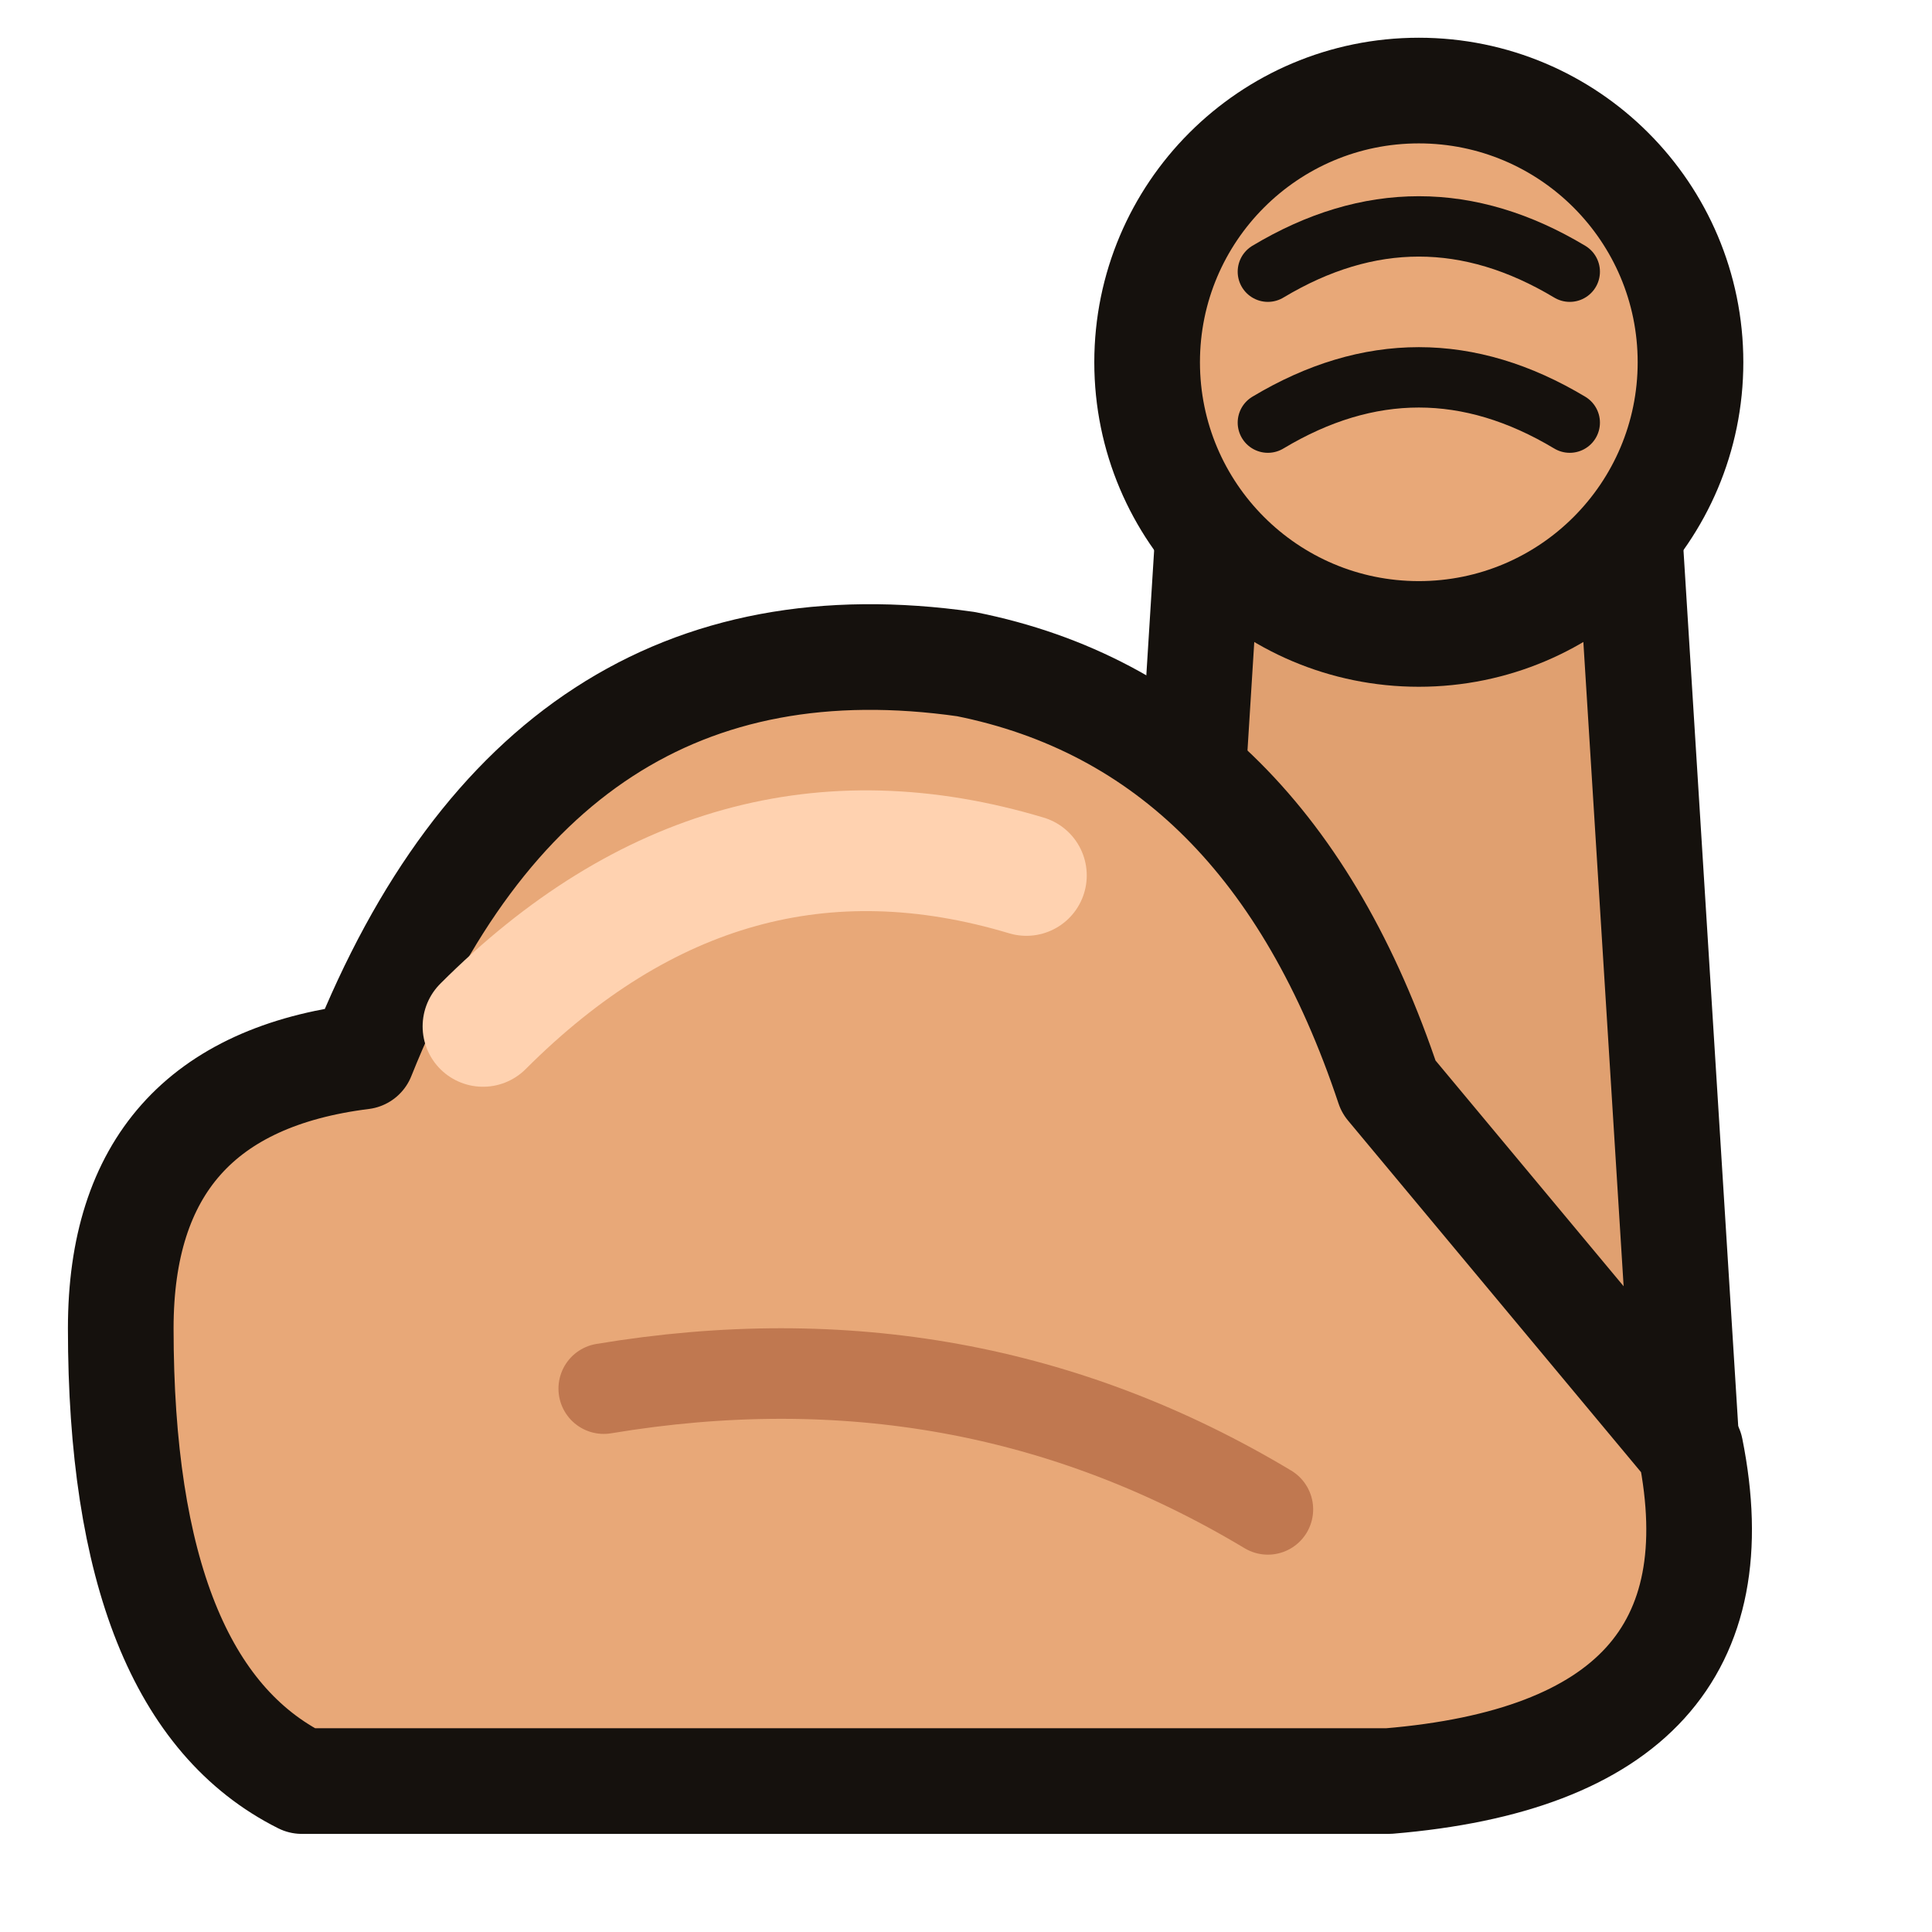
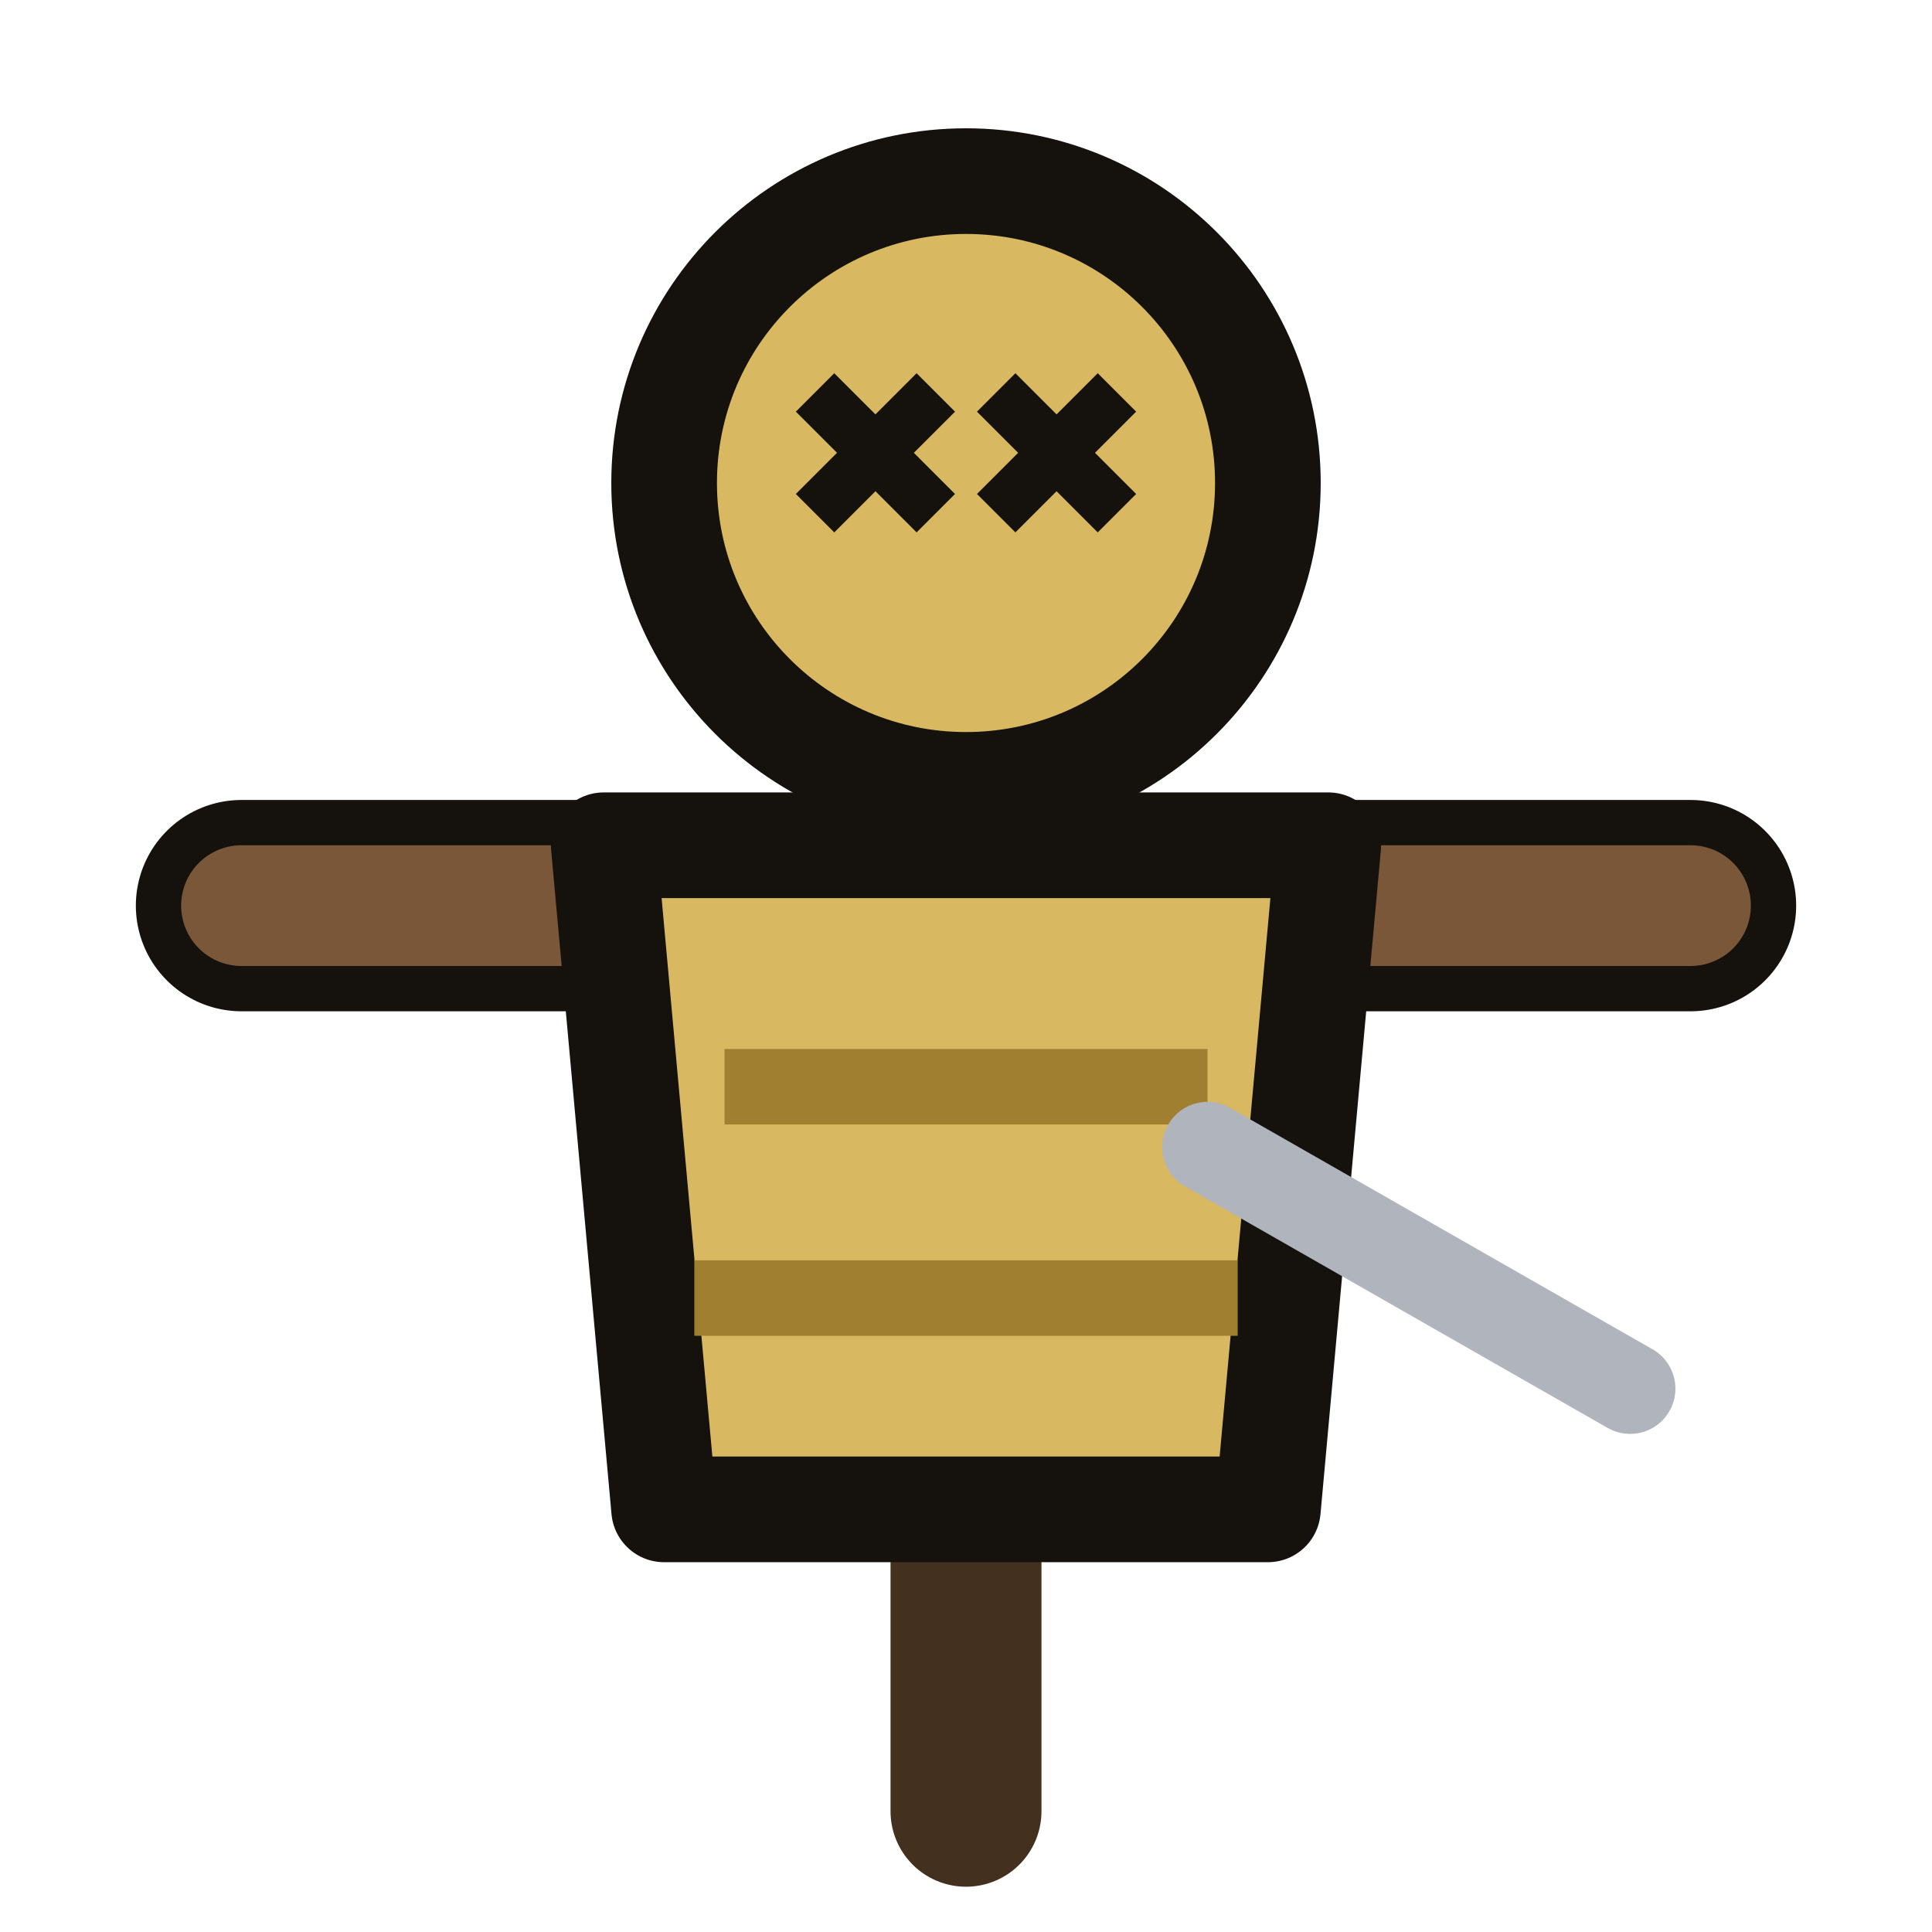
<svg xmlns="http://www.w3.org/2000/svg" width="96" height="96" viewBox="0 0 64 64">
-   <path d="M38 50 L40 18 Q41 12 47 12 Q53 12 54 18 L56 50 Z" fill="#e0a070" stroke="#15110d" stroke-width="3.5" stroke-linejoin="round" />
-   <circle cx="47" cy="12" r="9" fill="#e8a878" stroke="#15110d" stroke-width="3.5" />
-   <path d="M42 9 Q47 6 52 9 M42 14 Q47 11 52 14" fill="none" stroke="#15110d" stroke-width="2" stroke-linecap="round" />
-   <path d="M4 44 Q4 36 12 35 Q18 20 32 22 Q42 24 46 36 L56 48 Q58 58 46 59 L10 59 Q4 56 4 44 Z" fill="#e8a878" stroke="#15110d" stroke-width="3.5" stroke-linejoin="round" />
-   <path d="M16 34 Q24 26 34 29" fill="none" stroke="#ffd2b0" stroke-width="4" stroke-linecap="round" />
-   <path d="M20 46 Q32 44 42 50" fill="none" stroke="#c07850" stroke-width="3" stroke-linecap="round" />
+   <path d="M32 30 L32 60" stroke="#43301e" stroke-width="5" stroke-linecap="round" />
+   <path d="M8 30 L56 30" stroke="#15110d" stroke-width="7" stroke-linecap="round" />
+   <path d="M8 30 L56 30" stroke="#7a5738" stroke-width="4" stroke-linecap="round" />
+   <path d="M20 28 L44 28 L42 50 L22 50 Z" fill="#d8b860" stroke="#15110d" stroke-width="3.5" stroke-linejoin="round" />
+   <path d="M24 36 L40 36 M23 43 L41 43" stroke="#a08030" stroke-width="2.5" />
+   <circle cx="32" cy="16" r="10" fill="#d8b860" stroke="#15110d" stroke-width="3.5" />
+   <path d="M27 13 L31 17 M31 13 L27 17 M33 13 L37 17 M37 13 L33 17" stroke="#15110d" stroke-width="1.8" />
+   <path d="M40 38 L54 46" stroke="#b0b4bc" stroke-width="3" stroke-linecap="round" />
</svg>
